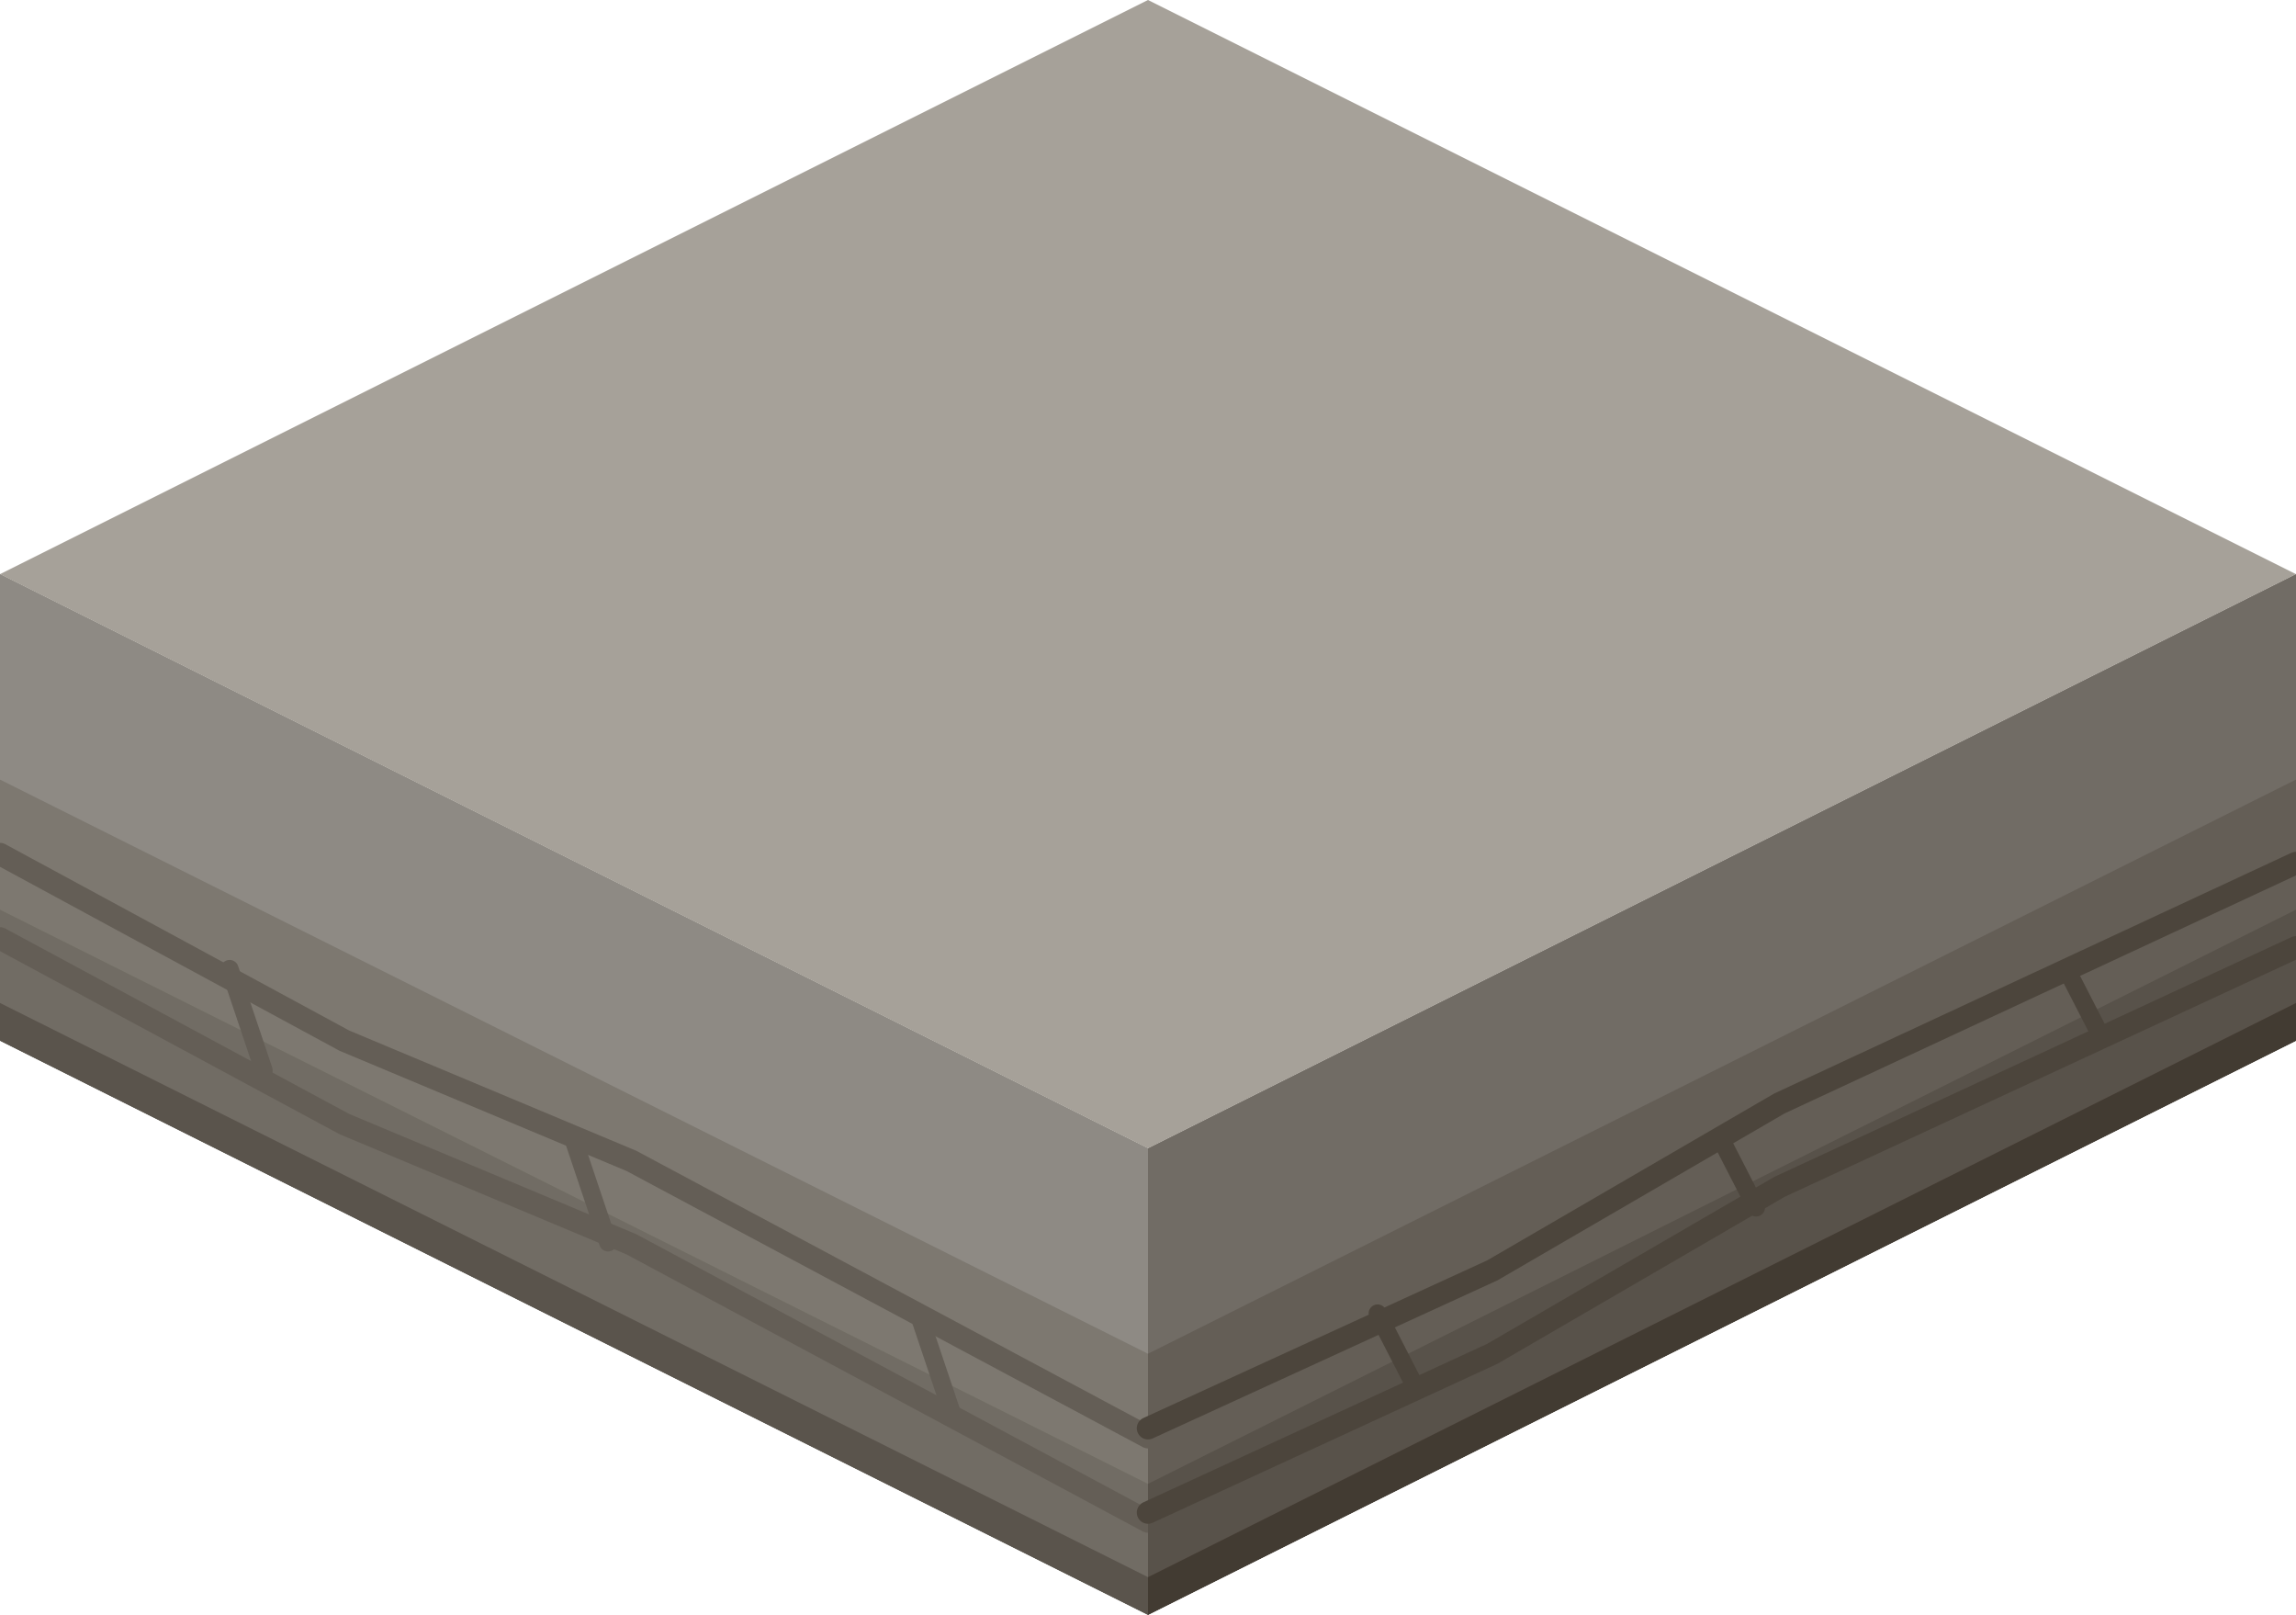
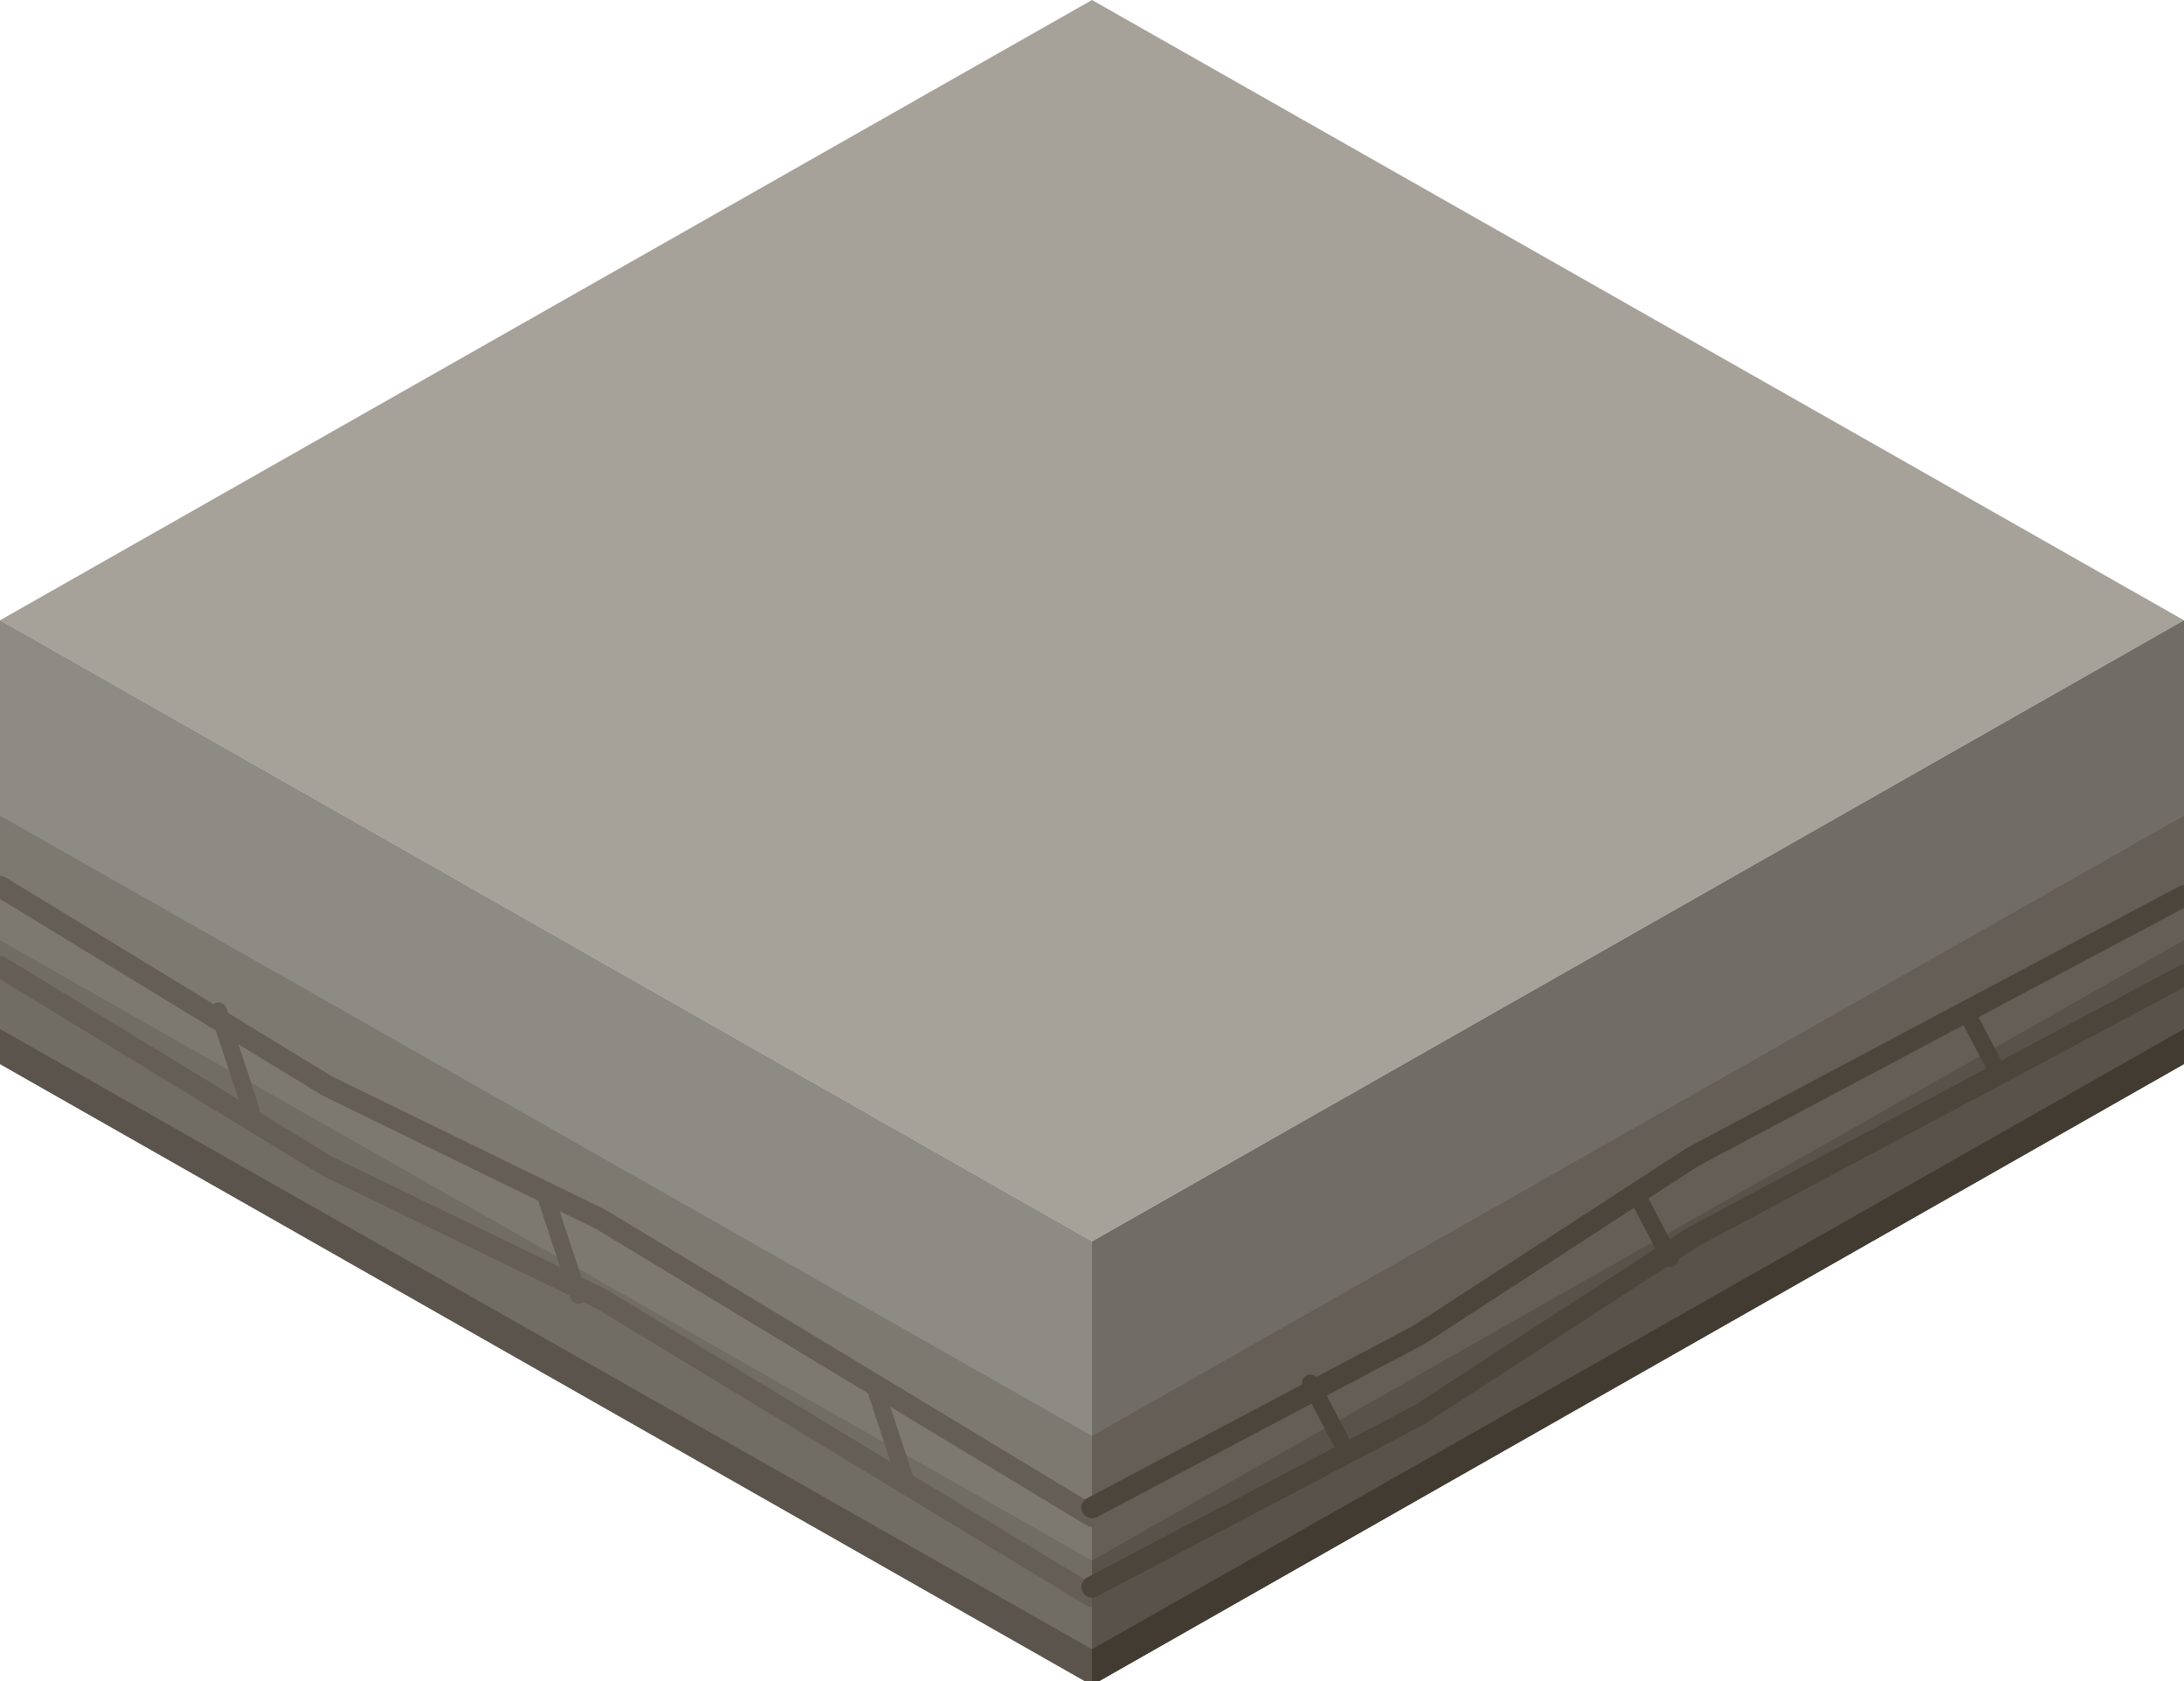
- <svg xmlns="http://www.w3.org/2000/svg" viewBox="0 0 256 180" width="256" height="180">
+ <svg xmlns="http://www.w3.org/2000/svg" viewBox="0 0 256 197" width="256" height="197">
  <defs>
    <clipPath id="d">
-       <polygon points="128,0 256,64 128,128 0,64" />
+       <polygon points="128,0 256,72.7 128,145.5 0,72.7" />
    </clipPath>
    <clipPath id="w0">
-       <polygon points="0,64 128,128 128,180 0,116" />
+       <polygon points="0,72.7 128,145.5 128,197.5 0,124.7" />
    </clipPath>
    <clipPath id="w1">
-       <polygon points="128,128 256,64 256,116 128,180" />
+       <polygon points="128,145.5 256,72.7 256,124.7 128,197.5" />
    </clipPath>
    <linearGradient id="fade" x1="0" y1="0" x2="0" y2="1">
      <stop offset="0.55" stop-color="#000" stop-opacity="0" />
      <stop offset="1" stop-color="#0b2030" stop-opacity="0.35" />
    </linearGradient>
    <linearGradient id="sun" x1="0" y1="0" x2="1" y2="1">
      <stop offset="0" stop-color="#fff" stop-opacity="0.18" />
      <stop offset="0.6" stop-color="#fff" stop-opacity="0" />
      <stop offset="1" stop-color="#000" stop-opacity="0.08" />
    </linearGradient>
  </defs>
-   <polygon points="0,64 128,128 128,180 0,116" fill="#7d7870" />
-   <polygon points="0,101.4 128,165.4 128,180 0,116" fill="#716c64" />
-   <polyline points="0,95.2 38.4,116 70.4,129.4 128,160.2" fill="none" stroke="#645e56" stroke-width="2.5" stroke-linecap="round" />
-   <polyline points="0,104.6 38.4,125.3 70.4,138.7 128,169.6" fill="none" stroke="#645e56" stroke-width="2.5" stroke-linecap="round" />
-   <polyline points="25.6,108 29.4,119.3" fill="none" stroke="#645e56" stroke-width="2" stroke-linecap="round" />
-   <polyline points="64,127.2 67.8,138.5" fill="none" stroke="#645e56" stroke-width="2" stroke-linecap="round" />
-   <polyline points="102.4,146.4 106.2,157.7" fill="none" stroke="#645e56" stroke-width="2" stroke-linecap="round" />
-   <polygon points="0,64 128,128 128,150.9 0,86.9" fill="#8e8a84" />
-   <polygon points="0,111.8 128,175.8 128,180 0,116" fill="#5a544c" />
-   <polygon points="128,128 256,64 256,116 128,180" fill="#645e56" />
-   <polygon points="128,165.4 256,101.4 256,116 128,180" fill="#58524a" />
-   <polyline points="128,159.2 166.4,141.6 198.4,123 256,96.2" fill="none" stroke="#4c453c" stroke-width="2.5" stroke-linecap="round" />
-   <polyline points="128,168.6 166.4,150.9 198.4,132.3 256,105.6" fill="none" stroke="#4c453c" stroke-width="2.5" stroke-linecap="round" />
-   <polyline points="153.6,146.4 157.4,153.8" fill="none" stroke="#4c453c" stroke-width="2" stroke-linecap="round" />
-   <polyline points="192,127.2 195.8,134.6" fill="none" stroke="#4c453c" stroke-width="2" stroke-linecap="round" />
-   <polyline points="230.4,108 234.2,115.4" fill="none" stroke="#4c453c" stroke-width="2" stroke-linecap="round" />
-   <polygon points="128,128 256,64 256,86.9 128,150.9" fill="#716c65" />
-   <polygon points="128,175.8 256,111.8 256,116 128,180" fill="#423b32" />
-   <polygon points="128,0 256,64 128,128 0,64" fill="#a6a199" />
+   <polygon points="0,72.7 128,145.5 128,197.5 0,124.7" fill="#7d7870" />
+   <polygon points="0,110.2 128,182.9 128,197.5 0,124.7" fill="#716c64" />
+   <polyline points="0,103.9 38.4,127.3 70.4,142.9 128,177.7" fill="none" stroke="#645e56" stroke-width="2.5" stroke-linecap="round" />
+   <polyline points="0,113.3 38.4,136.7 70.4,152.2 128,187.1" fill="none" stroke="#645e56" stroke-width="2.5" stroke-linecap="round" />
+   <polyline points="25.6,118.5 29.4,130" fill="none" stroke="#645e56" stroke-width="2" stroke-linecap="round" />
+   <polyline points="64,140.3 67.8,151.8" fill="none" stroke="#645e56" stroke-width="2" stroke-linecap="round" />
+   <polyline points="102.4,162.1 106.2,173.7" fill="none" stroke="#645e56" stroke-width="2" stroke-linecap="round" />
+   <polygon points="0,72.7 128,145.5 128,168.3 0,95.6" fill="#8e8a84" />
+   <polygon points="0,120.6 128,193.3 128,197.5 0,124.7" fill="#5a544c" />
+   <polygon points="128,145.5 256,72.7 256,124.7 128,197.5" fill="#645e56" />
+   <polygon points="128,182.9 256,110.2 256,124.7 128,197.5" fill="#58524a" />
+   <polyline points="128,176.7 166.4,156.4 198.4,135.6 256,105" fill="none" stroke="#4c453c" stroke-width="2.5" stroke-linecap="round" />
+   <polyline points="128,186 166.4,165.8 198.4,145 256,114.3" fill="none" stroke="#4c453c" stroke-width="2.5" stroke-linecap="round" />
+   <polyline points="153.6,162.1 157.4,169.3" fill="none" stroke="#4c453c" stroke-width="2" stroke-linecap="round" />
+   <polyline points="192,140.3 195.8,147.5" fill="none" stroke="#4c453c" stroke-width="2" stroke-linecap="round" />
+   <polyline points="230.4,118.5 234.2,125.7" fill="none" stroke="#4c453c" stroke-width="2" stroke-linecap="round" />
+   <polygon points="128,145.5 256,72.7 256,95.6 128,168.3" fill="#716c65" />
+   <polygon points="128,193.3 256,120.6 256,124.7 128,197.5" fill="#423b32" />
+   <polygon points="128,0 256,72.7 128,145.5 0,72.7" fill="#a6a199" />
  <g clip-path="url(#d)">
</g>
</svg>
